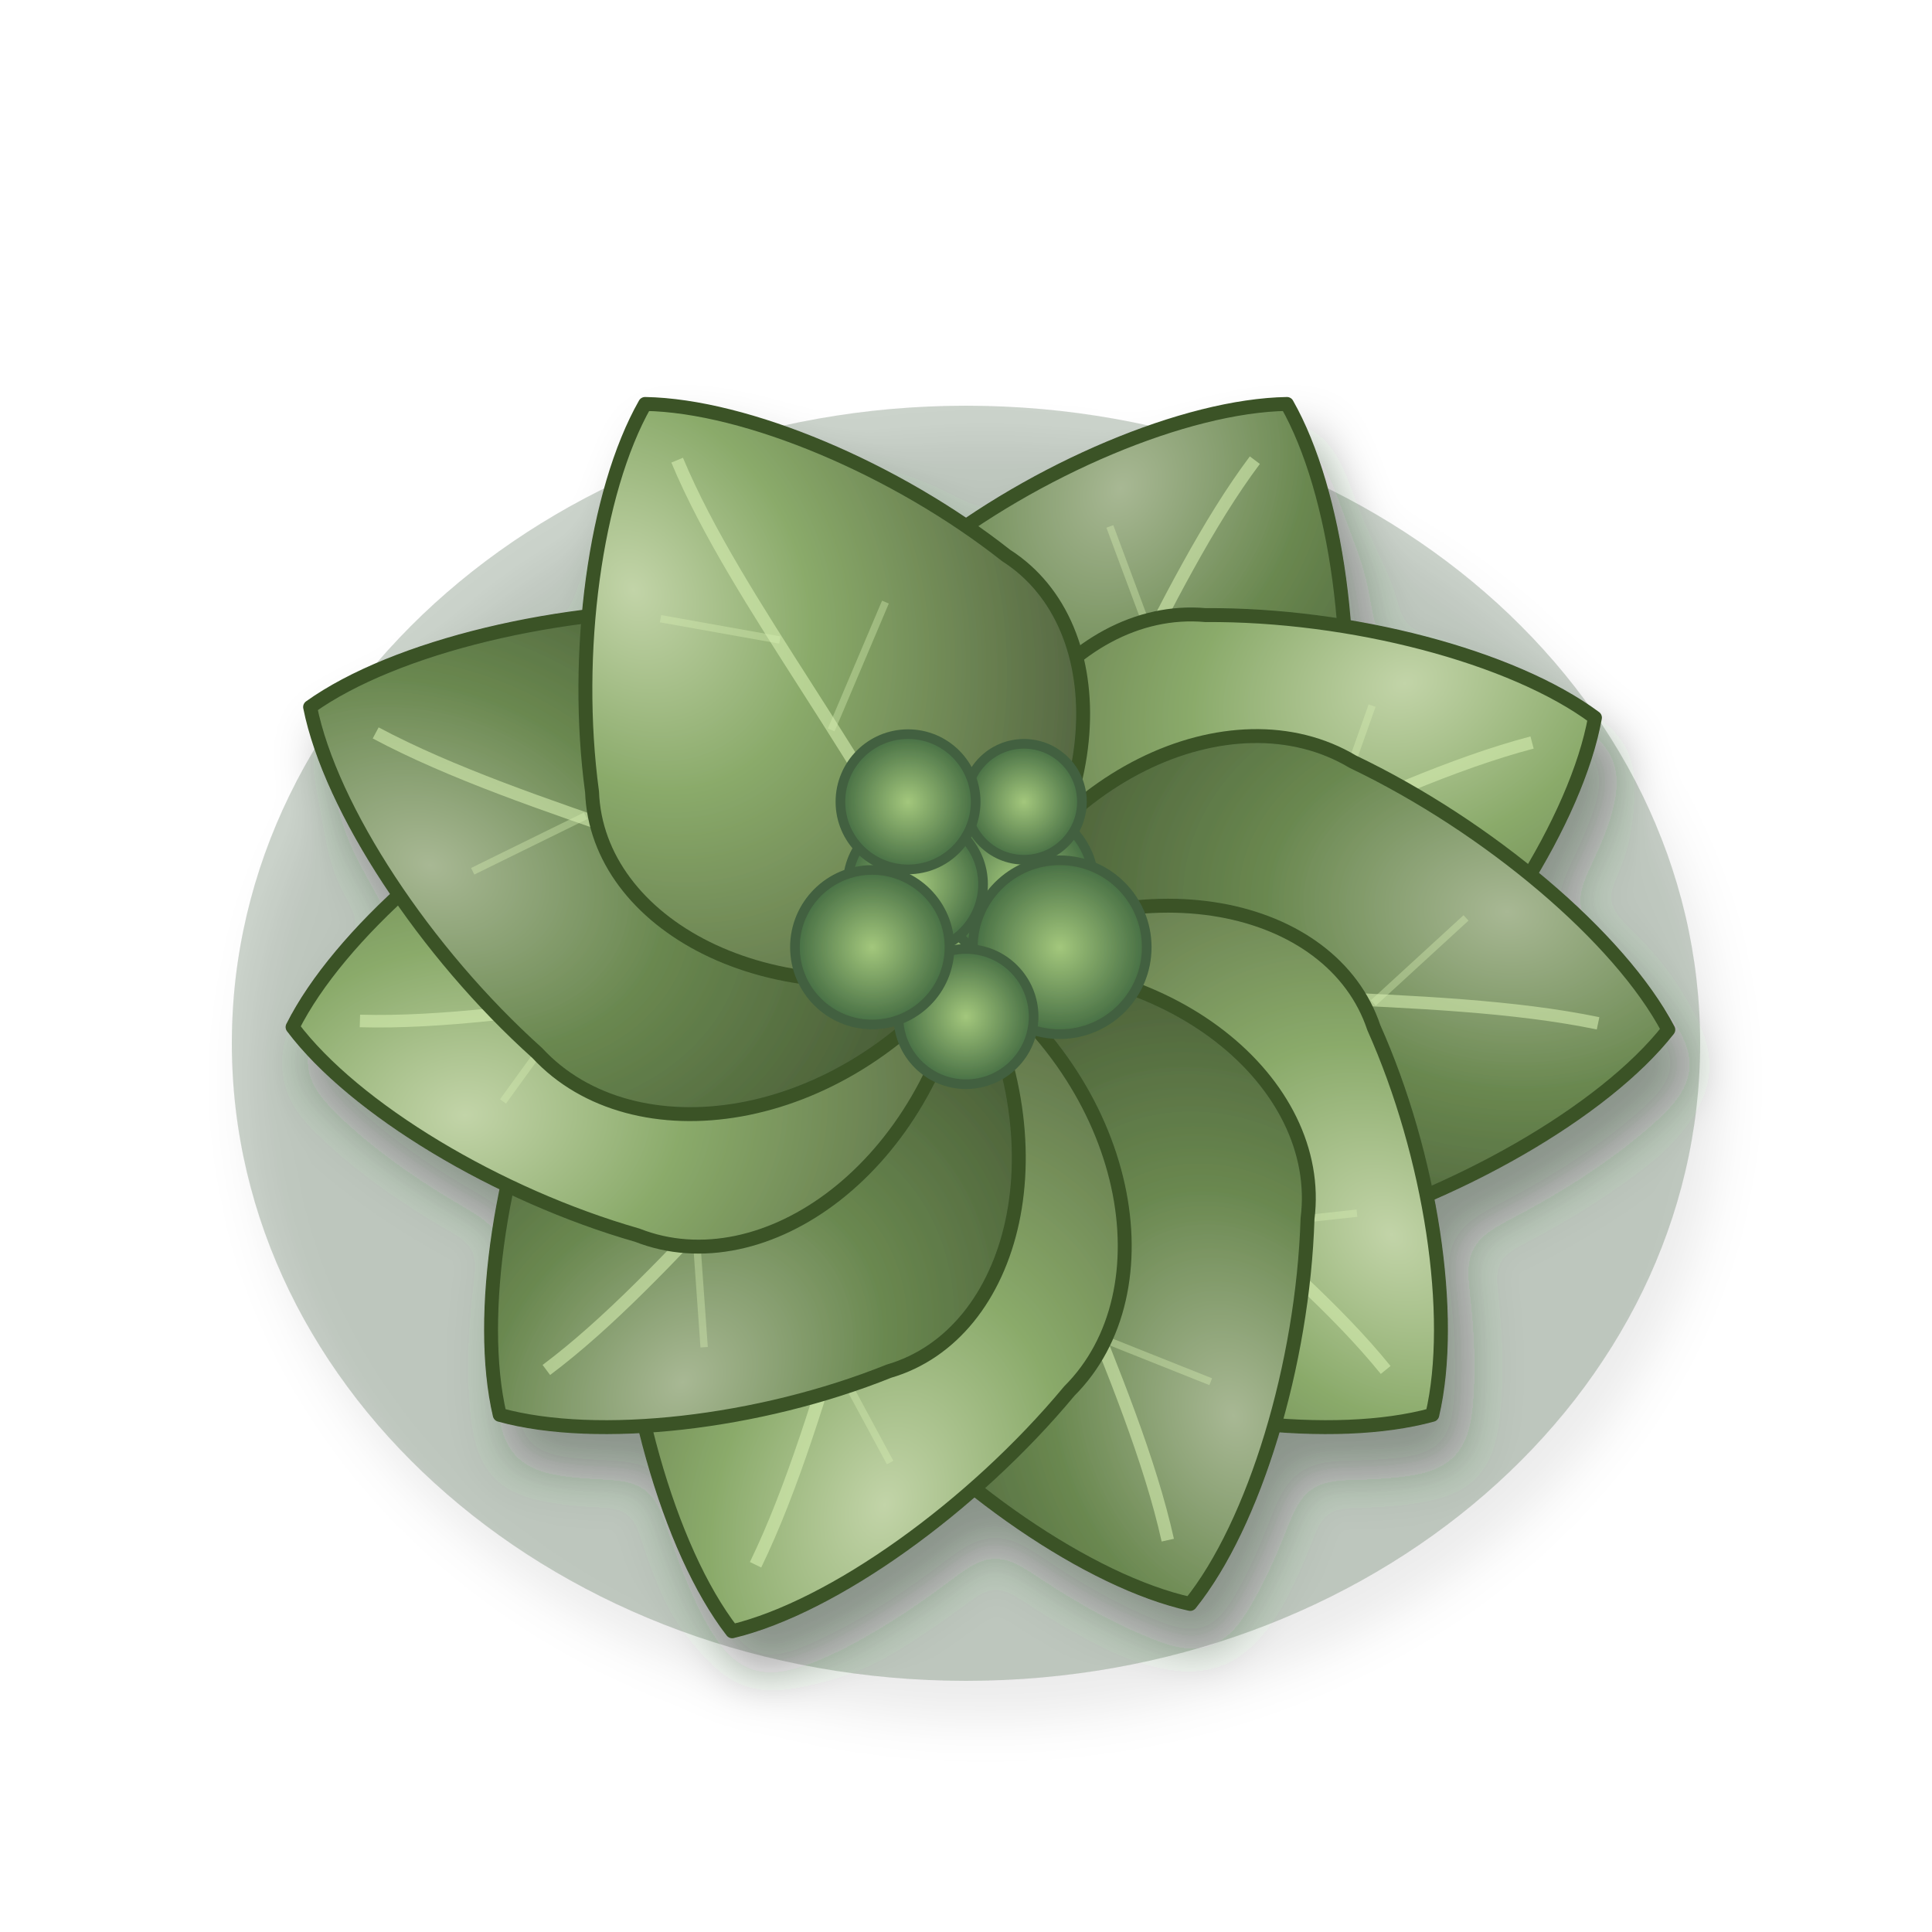
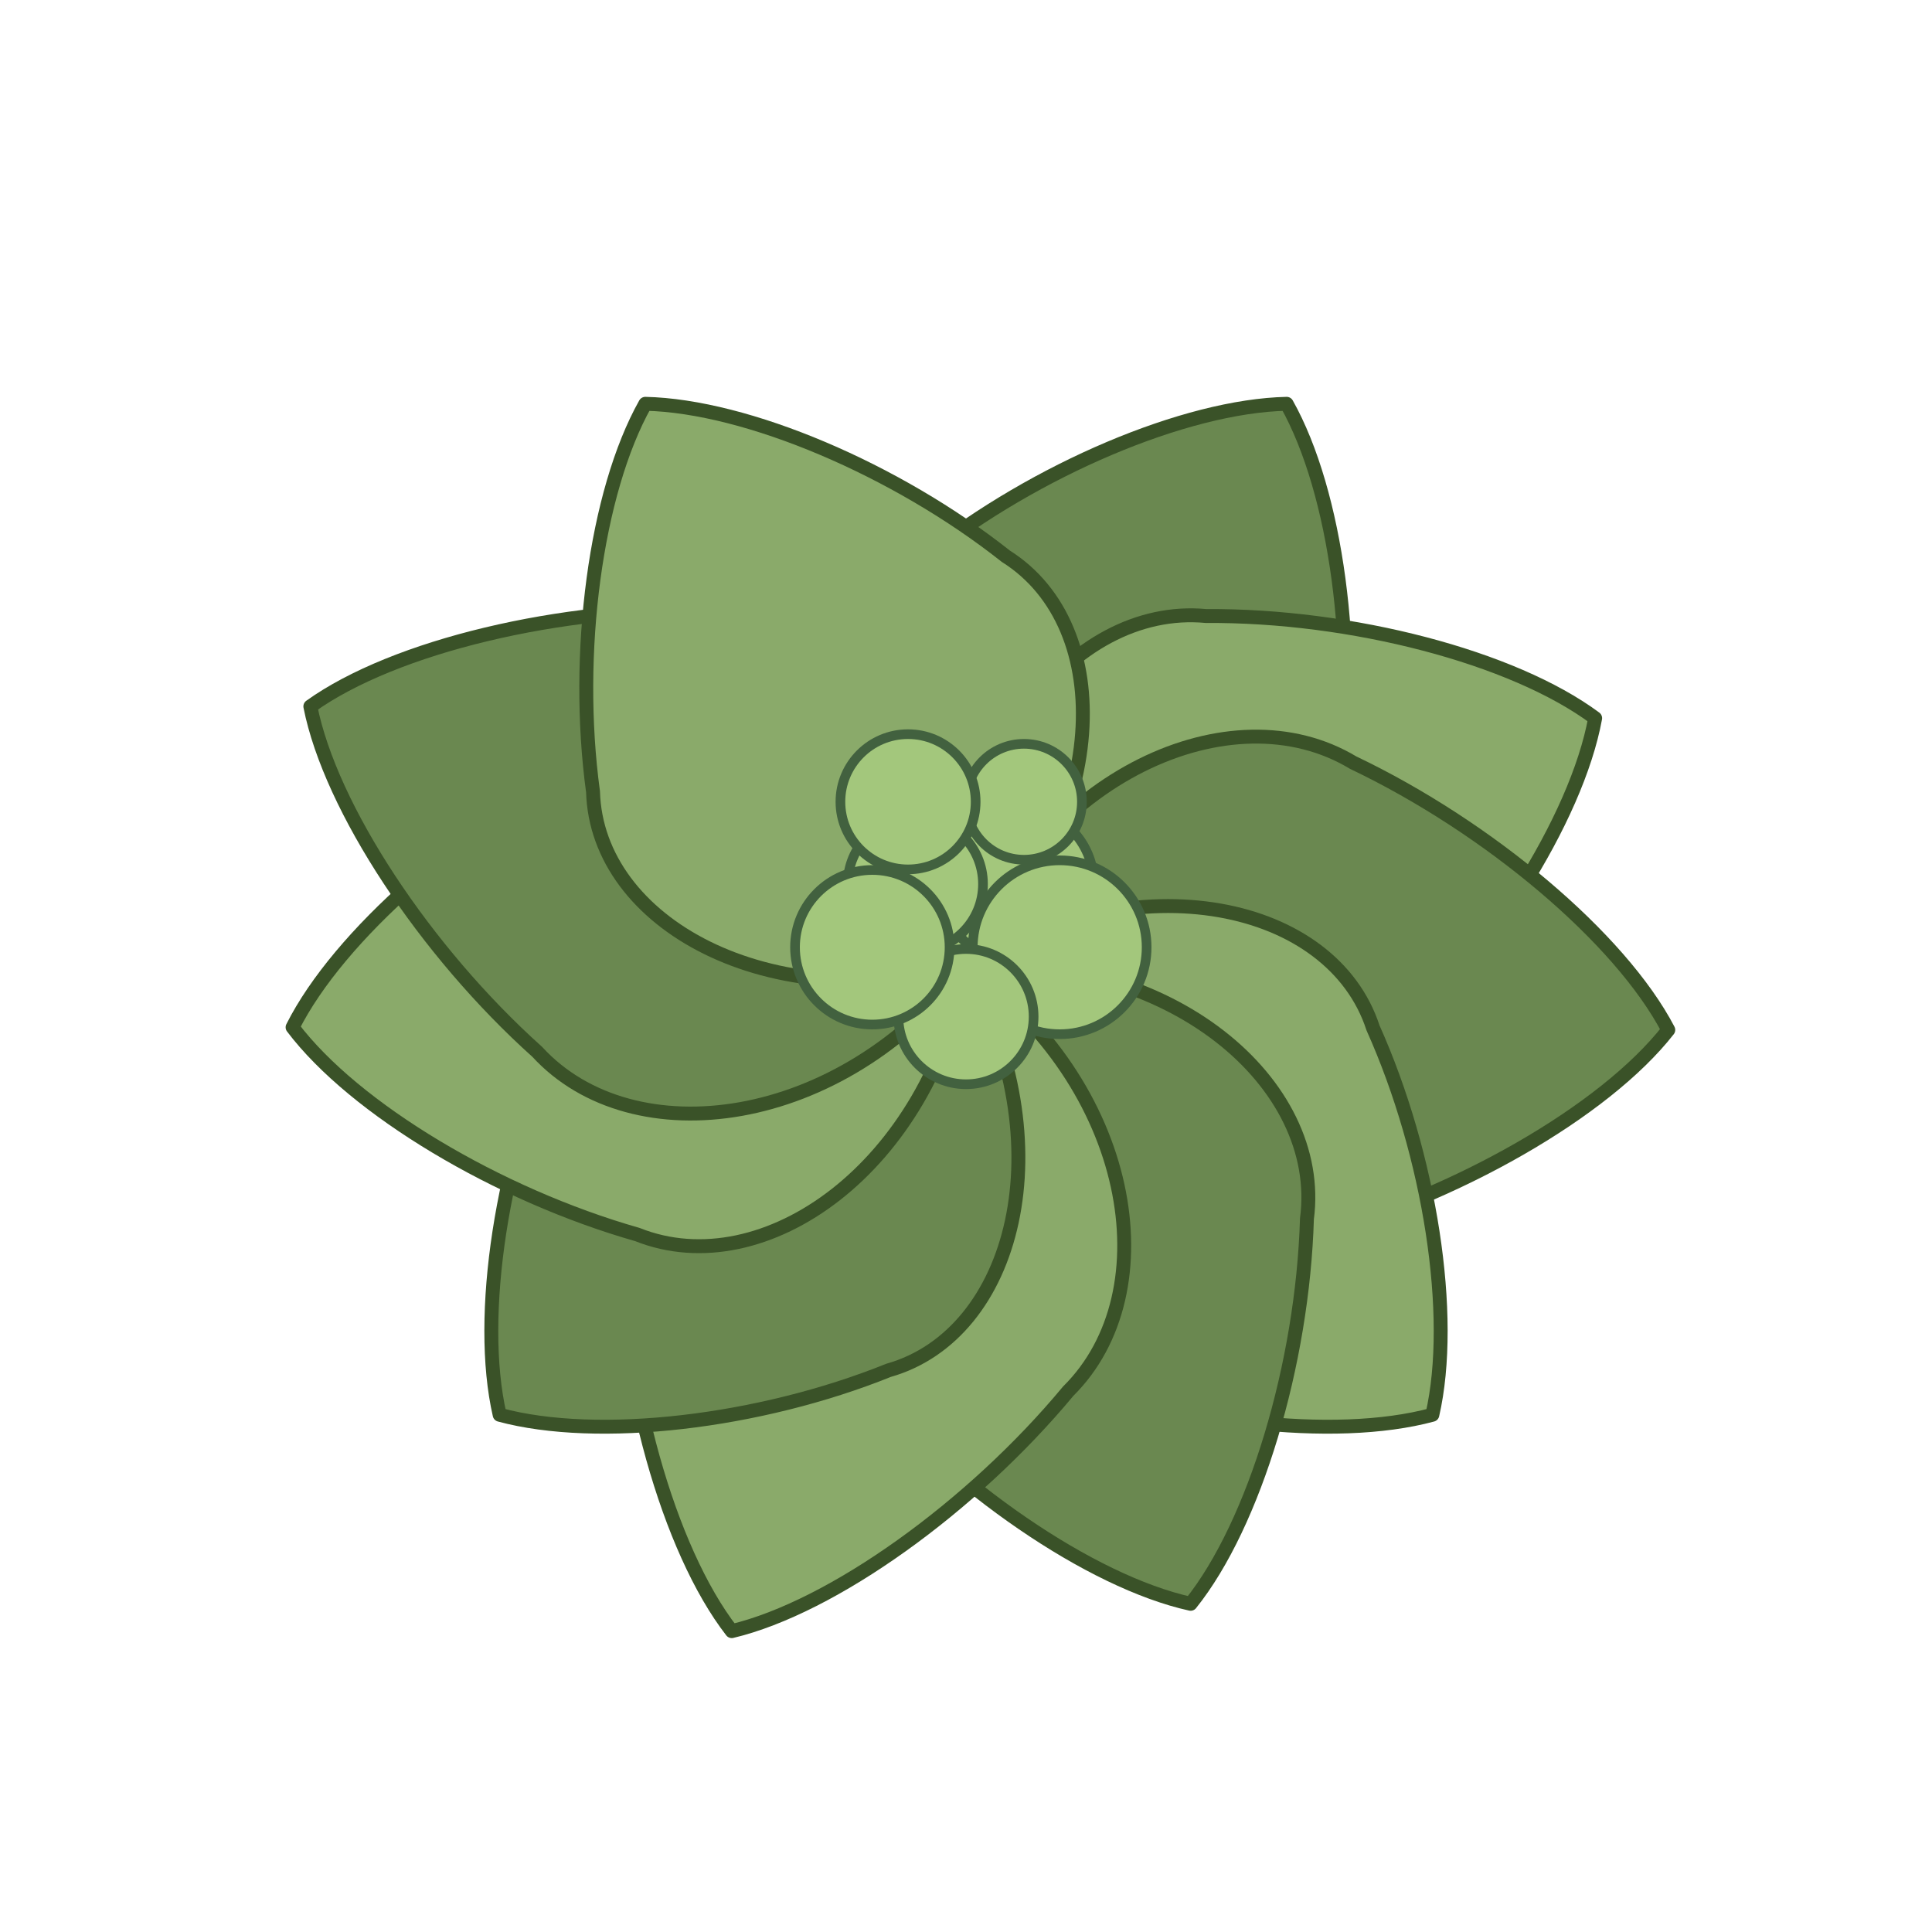
<svg xmlns="http://www.w3.org/2000/svg" viewBox="-50 -50 100 100" width="100" height="100" role="img" aria-label="Broccolo romanesco">
-   <defs>
-     <radialGradient id="leafA" cx="30%" cy="24%" r="82%">
-       <stop stop-color="#c2d4a8" />
-       <stop offset=".4" stop-color="#8aaa6a" />
-       <stop offset="1" stop-color="#566842" />
-     </radialGradient>
-     <radialGradient id="leafB" cx="30%" cy="24%" r="82%">
-       <stop stop-color="#a8b894" />
-       <stop offset=".42" stop-color="#6a8850" />
-       <stop offset="1" stop-color="#405230" />
-     </radialGradient>
-     <radialGradient id="leafYoung">
-       <stop stop-color="#d8e4bc" />
-       <stop offset="1" stop-color="#8aaa6a" />
-     </radialGradient>
-     <radialGradient id="fruitRed" cx="30%" cy="24%">
-       <stop stop-color="#ff9b83" />
-       <stop offset=".35" stop-color="#e34839" />
-       <stop offset="1" stop-color="#6d2026" />
-     </radialGradient>
-     <radialGradient id="fruitGreen" cx="30%" cy="24%">
-       <stop stop-color="#b6dc79" />
-       <stop offset=".4" stop-color="#5e9849" />
-       <stop offset="1" stop-color="#264a30" />
-     </radialGradient>
-     <radialGradient id="fruitOrange">
-       <stop stop-color="#ffd376" />
-       <stop offset=".42" stop-color="#e78934" />
-       <stop offset="1" stop-color="#7a321f" />
-     </radialGradient>
-     <radialGradient id="fruitPurple">
-       <stop stop-color="#c498ca" />
-       <stop offset=".42" stop-color="#70467e" />
-       <stop offset="1" stop-color="#2a193d" />
-     </radialGradient>
-     <radialGradient id="headGreen">
-       <stop stop-color="#a3c77c" />
-       <stop offset="1" stop-color="#456d43" />
-     </radialGradient>
-     <radialGradient id="headCream">
-       <stop stop-color="#fffcec" />
-       <stop offset="1" stop-color="#b8aa7b" />
-     </radialGradient>
-     <filter id="depth" x="-24%" y="-24%" width="160%" height="170%">
-       <feDropShadow dx="1" dy="2" stdDeviation="1.25" flood-color="#132315" flood-opacity=".38" />
-     </filter>
-   </defs>
-   <g filter="url(#depth)" style="isolation:isolate">
-     <ellipse cy="4" rx="38" ry="33" fill="#122415" opacity=".2" />
-     <g transform="rotate(29.72727)">
-       <path d="M0 0 C10.234 -2.68 15.502 -11.39 12.341 -17.42 C9.632 -24.12 4.515 -30.82 0 -33.5 C-4.515 -30.82 -9.632 -24.12 -12.341 -17.42 C-15.502 -11.39 -10.234 -2.68 0 0Z" fill="url(#leafB)" stroke="#3a5228" stroke-width=".72" stroke-linejoin="round" />
-       <path d="M0 -1 C1 -11.39 -1 -22.11 0 -30.15" fill="none" stroke="#d8efb2" stroke-width=".65" opacity=".58" />
-       <path d="M0 -14.07 L5.719 -18.425 M0 -19.43 L-4.816 -23.45" stroke="#d8efb2" stroke-width=".38" opacity=".38" />
+   <g>
+     <g transform="rotate(29.7)">
+       <path d="M0 0 C10.2 -2.7 15.5 -11.4 12.3 -17.4 C9.6 -24.1 4.5 -30.8 0 -33.5 C-4.5 -30.8 -9.6 -24.1 -12.3 -17.4 C-15.5 -11.4 -10.2 -2.7 0 0Z" fill="#6a8850" stroke="#3a5228" stroke-width=".72" stroke-linejoin="round" />
    </g>
-     <g transform="rotate(68.45455)">
-       <path d="M0 0 C10.234 -2.8 15.502 -11.9 12.341 -18.2 C9.632 -25.2 4.515 -32.2 0 -35 C-4.515 -32.2 -9.632 -25.2 -12.341 -18.2 C-15.502 -11.9 -10.234 -2.8 0 0Z" fill="url(#leafA)" stroke="#3a5228" stroke-width=".72" stroke-linejoin="round" />
-       <path d="M0 -1 C1 -11.9 -1 -23.1 0 -31.5" fill="none" stroke="#d8efb2" stroke-width=".65" opacity=".58" />
-       <path d="M0 -14.7 L5.719 -19.25 M0 -20.3 L-4.816 -24.5" stroke="#d8efb2" stroke-width=".38" opacity=".38" />
+     <g transform="rotate(68.5)">
+       <path d="M0 0 C10.2 -2.8 15.5 -11.9 12.3 -18.2 C9.6 -25.2 4.5 -32.2 0 -35 C-4.5 -32.2 -9.6 -25.2 -12.3 -18.2 C-15.5 -11.9 -10.2 -2.8 0 0Z" fill="#8aaa6a" stroke="#3a5228" stroke-width=".72" stroke-linejoin="round" />
    </g>
-     <g transform="rotate(95.18182)">
-       <path d="M0 0 C10.234 -2.92 15.502 -12.41 12.341 -18.98 C9.632 -26.28 4.515 -33.58 0 -36.5 C-4.515 -33.58 -9.632 -26.28 -12.341 -18.98 C-15.502 -12.41 -10.234 -2.92 0 0Z" fill="url(#leafB)" stroke="#3a5228" stroke-width=".72" stroke-linejoin="round" />
-       <path d="M0 -1 C1 -12.41 -1 -24.09 0 -32.85" fill="none" stroke="#d8efb2" stroke-width=".65" opacity=".58" />
-       <path d="M0 -15.33 L5.719 -20.075 M0 -21.17 L-4.816 -25.55" stroke="#d8efb2" stroke-width=".38" opacity=".38" />
+     <g transform="rotate(95.2)">
+       <path d="M0 0 C10.2 -2.9 15.5 -12.4 12.3 -19 C9.6 -26.3 4.5 -33.6 0 -36.5 C-4.5 -33.6 -9.6 -26.3 -12.3 -19 C-15.5 -12.4 -10.2 -2.9 0 0Z" fill="#6a8850" stroke="#3a5228" stroke-width=".72" stroke-linejoin="round" />
    </g>
-     <g transform="rotate(133.9091)">
-       <path d="M0 0 C10.234 -2.68 15.502 -11.39 12.341 -17.42 C9.632 -24.12 4.515 -30.82 0 -33.5 C-4.515 -30.82 -9.632 -24.12 -12.341 -17.42 C-15.502 -11.39 -10.234 -2.68 0 0Z" fill="url(#leafA)" stroke="#3a5228" stroke-width=".72" stroke-linejoin="round" />
-       <path d="M0 -1 C1 -11.39 -1 -22.11 0 -30.15" fill="none" stroke="#d8efb2" stroke-width=".65" opacity=".58" />
-       <path d="M0 -14.07 L5.719 -18.425 M0 -19.43 L-4.816 -23.45" stroke="#d8efb2" stroke-width=".38" opacity=".38" />
+     <g transform="rotate(133.9)">
+       <path d="M0 0 C10.2 -2.7 15.5 -11.4 12.3 -17.4 C9.6 -24.1 4.5 -30.8 0 -33.5 C-4.5 -30.8 -9.6 -24.1 -12.3 -17.4 C-15.5 -11.4 -10.2 -2.7 0 0Z" fill="#8aaa6a" stroke="#3a5228" stroke-width=".72" stroke-linejoin="round" />
    </g>
-     <g transform="rotate(160.6364)">
-       <path d="M0 0 C10.234 -2.8 15.502 -11.9 12.341 -18.2 C9.632 -25.2 4.515 -32.2 0 -35 C-4.515 -32.2 -9.632 -25.2 -12.341 -18.2 C-15.502 -11.9 -10.234 -2.8 0 0Z" fill="url(#leafB)" stroke="#3a5228" stroke-width=".72" stroke-linejoin="round" />
-       <path d="M0 -1 C1 -11.9 -1 -23.1 0 -31.5" fill="none" stroke="#d8efb2" stroke-width=".65" opacity=".58" />
-       <path d="M0 -14.7 L5.719 -19.25 M0 -20.3 L-4.816 -24.5" stroke="#d8efb2" stroke-width=".38" opacity=".38" />
+     <g transform="rotate(160.6)">
+       <path d="M0 0 C10.2 -2.8 15.5 -11.9 12.3 -18.2 C9.6 -25.2 4.5 -32.2 0 -35 C-4.5 -32.2 -9.6 -25.2 -12.3 -18.2 C-15.5 -11.9 -10.2 -2.8 0 0Z" fill="#6a8850" stroke="#3a5228" stroke-width=".72" stroke-linejoin="round" />
    </g>
-     <g transform="rotate(199.3636)">
-       <path d="M0 0 C10.234 -2.92 15.502 -12.41 12.341 -18.98 C9.632 -26.28 4.515 -33.58 0 -36.5 C-4.515 -33.58 -9.632 -26.28 -12.341 -18.98 C-15.502 -12.41 -10.234 -2.92 0 0Z" fill="url(#leafA)" stroke="#3a5228" stroke-width=".72" stroke-linejoin="round" />
-       <path d="M0 -1 C1 -12.41 -1 -24.09 0 -32.85" fill="none" stroke="#d8efb2" stroke-width=".65" opacity=".58" />
-       <path d="M0 -15.33 L5.719 -20.075 M0 -21.17 L-4.816 -25.55" stroke="#d8efb2" stroke-width=".38" opacity=".38" />
+     <g transform="rotate(199.4)">
+       <path d="M0 0 C10.2 -2.9 15.5 -12.4 12.3 -19 C9.6 -26.3 4.5 -33.6 0 -36.5 C-4.5 -33.6 -9.6 -26.3 -12.3 -19 C-15.5 -12.4 -10.2 -2.9 0 0Z" fill="#8aaa6a" stroke="#3a5228" stroke-width=".72" stroke-linejoin="round" />
    </g>
-     <g transform="rotate(226.0909)">
-       <path d="M0 0 C10.234 -2.68 15.502 -11.39 12.341 -17.42 C9.632 -24.12 4.515 -30.82 0 -33.5 C-4.515 -30.82 -9.632 -24.12 -12.341 -17.42 C-15.502 -11.39 -10.234 -2.68 0 0Z" fill="url(#leafB)" stroke="#3a5228" stroke-width=".72" stroke-linejoin="round" />
-       <path d="M0 -1 C1 -11.39 -1 -22.11 0 -30.15" fill="none" stroke="#d8efb2" stroke-width=".65" opacity=".58" />
-       <path d="M0 -14.07 L5.719 -18.425 M0 -19.43 L-4.816 -23.45" stroke="#d8efb2" stroke-width=".38" opacity=".38" />
+     <g transform="rotate(226.1)">
+       <path d="M0 0 C10.2 -2.7 15.5 -11.4 12.3 -17.4 C9.6 -24.1 4.5 -30.8 0 -33.5 C-4.5 -30.8 -9.6 -24.1 -12.3 -17.4 C-15.5 -11.4 -10.2 -2.7 0 0Z" fill="#6a8850" stroke="#3a5228" stroke-width=".72" stroke-linejoin="round" />
    </g>
-     <g transform="rotate(264.8182)">
-       <path d="M0 0 C10.234 -2.8 15.502 -11.9 12.341 -18.2 C9.632 -25.2 4.515 -32.2 0 -35 C-4.515 -32.2 -9.632 -25.2 -12.341 -18.2 C-15.502 -11.9 -10.234 -2.8 0 0Z" fill="url(#leafA)" stroke="#3a5228" stroke-width=".72" stroke-linejoin="round" />
-       <path d="M0 -1 C1 -11.9 -1 -23.1 0 -31.5" fill="none" stroke="#d8efb2" stroke-width=".65" opacity=".58" />
-       <path d="M0 -14.7 L5.719 -19.25 M0 -20.3 L-4.816 -24.5" stroke="#d8efb2" stroke-width=".38" opacity=".38" />
+     <g transform="rotate(264.8)">
+       <path d="M0 0 C10.2 -2.8 15.5 -11.9 12.3 -18.2 C9.6 -25.2 4.5 -32.2 0 -35 C-4.5 -32.2 -9.6 -25.2 -12.3 -18.2 C-15.5 -11.9 -10.2 -2.8 0 0Z" fill="#8aaa6a" stroke="#3a5228" stroke-width=".72" stroke-linejoin="round" />
    </g>
-     <g transform="rotate(291.5455)">
-       <path d="M0 0 C10.234 -2.92 15.502 -12.41 12.341 -18.98 C9.632 -26.28 4.515 -33.58 0 -36.5 C-4.515 -33.58 -9.632 -26.28 -12.341 -18.98 C-15.502 -12.41 -10.234 -2.92 0 0Z" fill="url(#leafB)" stroke="#3a5228" stroke-width=".72" stroke-linejoin="round" />
-       <path d="M0 -1 C1 -12.41 -1 -24.09 0 -32.85" fill="none" stroke="#d8efb2" stroke-width=".65" opacity=".58" />
-       <path d="M0 -15.33 L5.719 -20.075 M0 -21.17 L-4.816 -25.55" stroke="#d8efb2" stroke-width=".38" opacity=".38" />
+     <g transform="rotate(291.6)">
+       <path d="M0 0 C10.2 -2.9 15.5 -12.4 12.3 -19 C9.6 -26.3 4.5 -33.6 0 -36.5 C-4.5 -33.6 -9.6 -26.3 -12.3 -19 C-15.5 -12.4 -10.2 -2.9 0 0Z" fill="#6a8850" stroke="#3a5228" stroke-width=".72" stroke-linejoin="round" />
    </g>
-     <g transform="rotate(330.2727)">
-       <path d="M0 0 C10.234 -2.68 15.502 -11.39 12.341 -17.42 C9.632 -24.12 4.515 -30.82 0 -33.5 C-4.515 -30.82 -9.632 -24.12 -12.341 -17.42 C-15.502 -11.39 -10.234 -2.68 0 0Z" fill="url(#leafA)" stroke="#3a5228" stroke-width=".72" stroke-linejoin="round" />
-       <path d="M0 -1 C1 -11.39 -1 -22.11 0 -30.15" fill="none" stroke="#d8efb2" stroke-width=".65" opacity=".58" />
-       <path d="M0 -14.07 L5.719 -18.425 M0 -19.43 L-4.816 -23.45" stroke="#d8efb2" stroke-width=".38" opacity=".38" />
+     <g transform="rotate(330.3)">
+       <path d="M0 0 C10.2 -2.7 15.5 -11.4 12.3 -17.4 C9.6 -24.1 4.5 -30.8 0 -33.5 C-4.5 -30.8 -9.6 -24.1 -12.3 -17.4 C-15.5 -11.4 -10.2 -2.7 0 0Z" fill="#8aaa6a" stroke="#3a5228" stroke-width=".72" stroke-linejoin="round" />
    </g>
-     <circle cx="0" cy="-2" r="3.5" fill="url(#headGreen)" stroke="#42613f" stroke-width=".5" />
-     <circle cx="2.618" cy="-4.236" r="4" fill="url(#headGreen)" stroke="#42613f" stroke-width=".5" />
-     <circle cx="-2.618" cy="-4.236" r="3.5" fill="url(#headGreen)" stroke="#42613f" stroke-width=".5" />
-     <circle cx="4.854" cy="-0.972" r="4.5" fill="url(#headGreen)" stroke="#42613f" stroke-width=".5" />
-     <circle cx="0" cy="2.618" r="3.5" fill="url(#headGreen)" stroke="#42613f" stroke-width=".5" />
-     <circle cx="-4.854" cy="-0.972" r="4" fill="url(#headGreen)" stroke="#42613f" stroke-width=".5" />
-     <circle cx="3" cy="-8.5" r="3" fill="url(#headGreen)" stroke="#42613f" stroke-width=".5" />
-     <circle cx="-3" cy="-8.5" r="3.5" fill="url(#headGreen)" stroke="#42613f" stroke-width=".5" />
+     <circle cx="0" cy="-2" r="3.5" fill="#a3c77c" stroke="#42613f" stroke-width=".5" />
+     <circle cx="2.62" cy="-4.24" r="4" fill="#a3c77c" stroke="#42613f" stroke-width=".5" />
+     <circle cx="-2.62" cy="-4.24" r="3.5" fill="#a3c77c" stroke="#42613f" stroke-width=".5" />
+     <circle cx="4.85" cy="-.97" r="4.5" fill="#a3c77c" stroke="#42613f" stroke-width=".5" />
+     <circle cx="0" cy="2.62" r="3.5" fill="#a3c77c" stroke="#42613f" stroke-width=".5" />
+     <circle cx="-4.85" cy="-.97" r="4" fill="#a3c77c" stroke="#42613f" stroke-width=".5" />
+     <circle cx="3" cy="-8.5" r="3" fill="#a3c77c" stroke="#42613f" stroke-width=".5" />
+     <circle cx="-3" cy="-8.5" r="3.5" fill="#a3c77c" stroke="#42613f" stroke-width=".5" />
  </g>
</svg>
